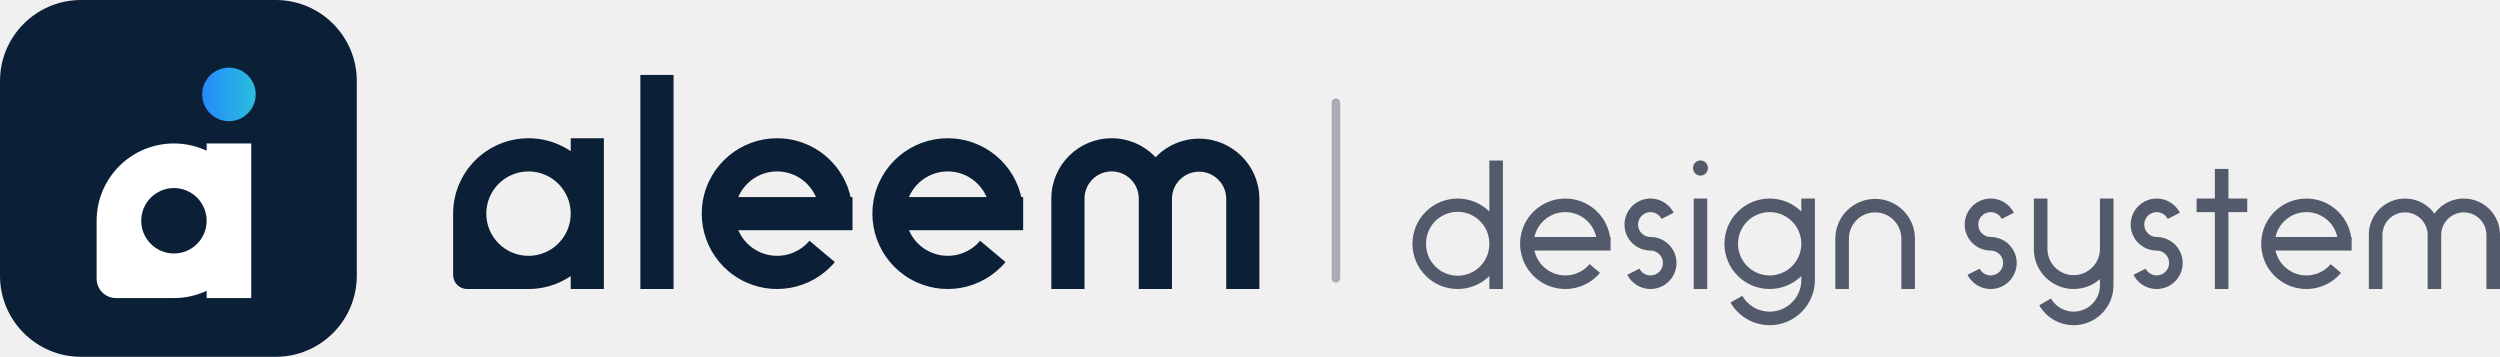
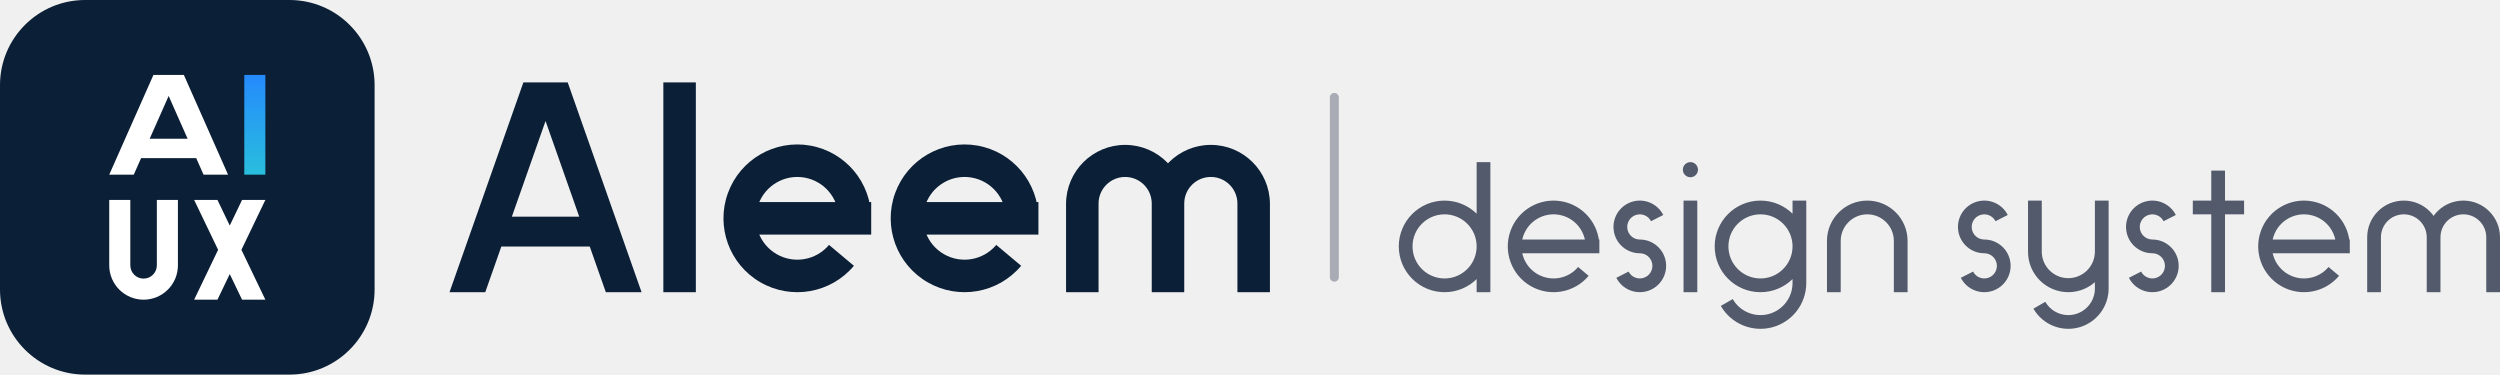
- <svg xmlns="http://www.w3.org/2000/svg" width="840.816" height="120" viewBox="0 0 840.816 120" role="img" aria-label="Aleem Design System">
+ <svg xmlns="http://www.w3.org/2000/svg" width="800.854" height="120" viewBox="0 0 800.854 120" role="img" aria-label="Aleem Design System">
  <defs>
-     <linearGradient id="aleem-spark" x1="0" y1="0" x2="1" y2="0">
+     <linearGradient id="aleem-signal" x1="0" y1="0" x2="0" y2="1">
      <stop stop-color="#258AFD" />
      <stop offset="1" stop-color="#29BEDD" />
    </linearGradient>
  </defs>
  <path d="M27.27 0H92.73A27.27 27.27 0 0 1 120 27.27V92.73A27.27 27.27 0 0 1 92.73 120H27.27A27.27 27.27 0 0 1 0 92.73V27.27A27.27 27.27 0 0 1 27.27 0Z" fill="#0B1F36" />
-   <path d="M58.5 48.25A26 26 0 0 1 69.5 50.692V48.25H84.5V100.25H69.5V97.808A26 26 0 0 1 58.5 100.25H39A6.5 6.5 0 0 1 32.5 93.75V74.25A26 26 0 0 1 58.5 48.25ZM47.5 74.25A11 11 0 1 0 69.5 74.25A11 11 0 1 0 47.5 74.25Z" fill="#FFFFFF" />
-   <circle cx="77" cy="31.75" r="9" fill="url(#aleem-spark)" />
-   <path d="M177.752 46.496A25.352 25.352 0 0 1 203.104 71.848A25.352 25.352 0 0 1 177.752 97.2L157.085 97.2A4.685 4.685 0 0 1 152.4 92.515L152.4 71.848A25.352 25.352 0 0 1 177.752 46.496ZM163.555 71.848A14.197 14.197 0 1 0 191.949 71.848A14.197 14.197 0 1 0 163.555 71.848ZM191.949 46.496H203.104V97.2H191.949ZM215.375 25.2H226.53V97.2H215.375ZM280.784 88.144A25.352 25.352 0 1 1 286.715 71.848L275.561 71.848A14.197 14.197 0 1 0 272.239 80.974L280.784 88.144ZM241.589 66.27H286.715V77.425H241.589ZM338.181 88.144A25.352 25.352 0 1 1 344.113 71.848L332.958 71.848A14.197 14.197 0 1 0 329.636 80.974L338.181 88.144ZM298.986 66.27H344.113V77.425H298.986ZM353.594 66.777H364.749V97.2H353.594ZM353.594 66.777A20.282 20.282 0 0 1 394.158 66.777H383.003A9.127 9.127 0 0 0 364.749 66.777ZM383.003 66.777H394.158V97.2H383.003ZM383.003 66.777A20.282 20.282 0 0 1 423.566 66.777H412.411A9.127 9.127 0 0 0 394.158 66.777ZM412.411 66.777H423.566V97.2H412.411Z" fill="#0B1F36" />
-   <rect x="447.866" y="33.12" width="2.88" height="61.92" rx="1.44" fill="#525A6B" fill-opacity="0.45" />
-   <path d="M475.046 81.989A15.211 15.211 0 1 1 505.469 81.989A15.211 15.211 0 1 1 475.046 81.989ZM479.61 81.989A10.648 10.648 0 1 0 500.905 81.989A10.648 10.648 0 1 0 479.61 81.989ZM500.905 54H505.469V97.2H500.905ZM538.113 91.766A15.211 15.211 0 1 1 541.672 81.989L537.108 81.989A10.648 10.648 0 1 0 534.617 88.833L538.113 91.766ZM513.531 79.707H541.672V84.27H513.531ZM555.103 84.27A8.746 8.746 0 1 1 562.896 71.553L558.83 73.625A4.183 4.183 0 1 0 555.103 79.707L555.103 84.27ZM555.103 79.707A8.746 8.746 0 1 1 547.31 92.424L551.376 90.352A4.183 4.183 0 1 0 555.103 84.27L555.103 79.707ZM569.63 66.777H574.193V97.2H569.63ZM569.402 56.51A2.51 2.51 0 1 1 574.421 56.51A2.51 2.51 0 1 1 569.402 56.51ZM579.974 81.989A15.211 15.211 0 1 1 610.396 81.989A15.211 15.211 0 1 1 579.974 81.989ZM584.537 81.989A10.648 10.648 0 1 0 605.833 81.989A10.648 10.648 0 1 0 584.537 81.989ZM605.833 66.777H610.396V94.158H605.833ZM610.396 94.158A15.211 15.211 0 0 1 582.012 101.763L585.963 99.482A10.648 10.648 0 0 0 605.833 94.158L610.396 94.158ZM617.272 80.163H621.835V97.2H617.272ZM617.272 80.163A13.386 13.386 0 0 1 644.043 80.163H639.48A8.823 8.823 0 0 0 621.835 80.163ZM639.48 80.163H644.043V97.2H639.48ZM669.522 84.27A8.746 8.746 0 1 1 677.315 71.553L673.249 73.625A4.183 4.183 0 1 0 669.522 79.707L669.522 84.27ZM669.522 79.707A8.746 8.746 0 1 1 661.729 92.424L665.795 90.352A4.183 4.183 0 1 0 669.522 84.27L669.522 79.707ZM684.049 66.777H688.612V83.814H684.049ZM710.821 83.814A13.386 13.386 0 0 1 684.049 83.814H688.612A8.823 8.823 0 0 0 706.257 83.814ZM706.257 66.777H710.821V95.983H706.257ZM710.821 95.983A13.386 13.386 0 0 1 685.842 102.676L689.794 100.394A8.823 8.823 0 0 0 706.257 95.983L710.821 95.983ZM725.348 84.27A8.746 8.746 0 1 1 733.141 71.553L729.075 73.625A4.183 4.183 0 1 0 725.348 79.707L725.348 84.27ZM725.348 79.707A8.746 8.746 0 1 1 717.555 92.424L721.621 90.352A4.183 4.183 0 1 0 725.348 84.27L725.348 79.707ZM744.912 56.811H749.476V97.2H744.912ZM738.779 66.777H755.816V71.341H738.779ZM787.365 91.766A15.211 15.211 0 1 1 790.923 81.989L786.36 81.989A10.648 10.648 0 1 0 783.869 88.833L787.365 91.766ZM762.783 79.707H790.923V84.27H762.783ZM796.704 78.946H801.267V97.2H796.704ZM796.704 78.946A12.169 12.169 0 0 1 821.042 78.946H816.478A7.606 7.606 0 0 0 801.267 78.946ZM816.478 78.946H821.042V97.2H816.478ZM816.478 78.946A12.169 12.169 0 0 1 840.816 78.946H836.253A7.606 7.606 0 0 0 821.042 78.946ZM836.253 78.946H840.816V97.2H836.253Z" fill="#525A6B" />
+   <path d="M49.154 24H57.01L42.851 55.95H34.994ZM51.039 24H58.896L73.055 55.95H65.199ZM43.368 44.448H64.682V50.658H43.368ZM34.994 64.05H41.744V85H34.994ZM56.994 85A11 11 0 0 1 34.994 85H41.744A4.25 4.25 0 0 0 50.244 85ZM50.244 64.05H56.994V85H50.244ZM77.541 64.05H85.006L69.659 96H62.194ZM62.194 64.05H69.659L85.006 96H77.541Z" fill="#FFFFFF" />
+   <path d="M78.256 24H85.006V55.95H78.256Z" fill="url(#aleem-signal)" />
+   <path d="M167.661 26.4H179.112L155.45 93.6H144ZM170.41 26.4H181.86L205.521 93.6H194.071ZM157.535 69.408H191.986V78.986H157.535ZM212.497 26.4H222.908V93.6H212.497ZM273.546 85.147A23.662 23.662 0 1 1 279.081 69.938L268.67 69.938A13.251 13.251 0 1 0 265.57 78.455L273.546 85.147ZM236.963 64.732H279.081V75.144H236.963ZM327.116 85.147A23.662 23.662 0 1 1 332.652 69.938L322.241 69.938A13.251 13.251 0 1 0 319.141 78.455L327.116 85.147ZM290.534 64.732H332.652V75.144H290.534ZM341.502 65.206H351.913V93.6H341.502ZM341.502 65.206A18.93 18.93 0 0 1 379.361 65.206H368.95A8.518 8.518 0 0 0 351.913 65.206ZM368.95 65.206H379.361V93.6H368.95ZM368.95 65.206A18.93 18.93 0 0 1 406.809 65.206H396.398A8.518 8.518 0 0 0 379.361 65.206ZM396.398 65.206H406.809V93.6H396.398Z" fill="#0B1F36" />
+   <rect x="426.009" y="29.76" width="2.88" height="60.48" rx="1.44" fill="#525A6B" fill-opacity="0.45" />
+   <path d="M448.089 78.93A14.67 14.67 0 1 1 477.43 78.93A14.67 14.67 0 1 1 448.089 78.93ZM452.49 78.93A10.269 10.269 0 1 0 473.029 78.93A10.269 10.269 0 1 0 452.49 78.93ZM473.029 51.936H477.43V93.6H473.029ZM508.913 88.359A14.67 14.67 0 1 1 512.345 78.93L507.944 78.93A10.269 10.269 0 1 0 505.542 85.531L508.913 88.359ZM485.205 76.729H512.345V81.13H485.205ZM525.299 81.13A8.435 8.435 0 1 1 532.815 68.865L528.894 70.863A4.034 4.034 0 1 0 525.299 76.729L525.299 81.13ZM525.299 76.729A8.435 8.435 0 1 1 517.783 88.994L521.705 86.996A4.034 4.034 0 1 0 525.299 81.13L525.299 76.729ZM539.309 64.259H543.711V93.6H539.309ZM539.089 54.357A2.421 2.421 0 1 1 543.931 54.357A2.421 2.421 0 1 1 539.089 54.357ZM549.285 78.93A14.67 14.67 0 1 1 578.626 78.93A14.67 14.67 0 1 1 549.285 78.93ZM553.686 78.93A10.269 10.269 0 1 0 574.225 78.93A10.269 10.269 0 1 0 553.686 78.93ZM574.225 64.259H578.626V90.666H574.225ZM578.626 90.666A14.67 14.67 0 0 1 551.251 98.001L555.062 95.801A10.269 10.269 0 0 0 574.225 90.666L578.626 90.666ZM585.257 77.169H589.658V93.6H585.257ZM585.257 77.169A12.91 12.91 0 0 1 611.077 77.169H606.676A8.509 8.509 0 0 0 589.658 77.169ZM606.676 77.169H611.077V93.6H606.676ZM635.65 81.13A8.435 8.435 0 1 1 643.166 68.865L639.245 70.863A4.034 4.034 0 1 0 635.65 76.729L635.65 81.13ZM635.65 76.729A8.435 8.435 0 1 1 628.134 88.994L632.056 86.996A4.034 4.034 0 1 0 635.65 81.13L635.65 76.729ZM649.66 64.259H654.062V80.69H649.66ZM675.48 80.69A12.91 12.91 0 0 1 649.66 80.69H654.062A8.509 8.509 0 0 0 671.079 80.69ZM671.079 64.259H675.48V92.426H671.079ZM675.48 92.426A12.91 12.91 0 0 1 651.39 98.881L655.201 96.681A8.509 8.509 0 0 0 671.079 92.426L675.48 92.426ZM689.491 81.13A8.435 8.435 0 1 1 697.007 68.865L693.085 70.863A4.034 4.034 0 1 0 689.491 76.729L689.491 81.13ZM689.491 76.729A8.435 8.435 0 1 1 681.975 88.994L685.896 86.996A4.034 4.034 0 1 0 689.491 81.13L689.491 76.729ZM708.36 54.647H712.761V93.6H708.36ZM702.445 64.259H718.875V68.66H702.445ZM749.302 88.359A14.67 14.67 0 1 1 752.735 78.93L748.334 78.93A10.269 10.269 0 1 0 745.931 85.531L749.302 88.359ZM725.595 76.729H752.735V81.13H725.595ZM758.31 75.995H762.711V93.6H758.31ZM758.31 75.995A11.736 11.736 0 0 1 781.782 75.995H777.381A7.335 7.335 0 0 0 762.711 75.995ZM777.381 75.995H781.782V93.6H777.381ZM777.381 75.995A11.736 11.736 0 0 1 800.854 75.995H796.453A7.335 7.335 0 0 0 781.782 75.995ZM796.453 75.995H800.854V93.6H796.453Z" fill="#525A6B" />
</svg>
